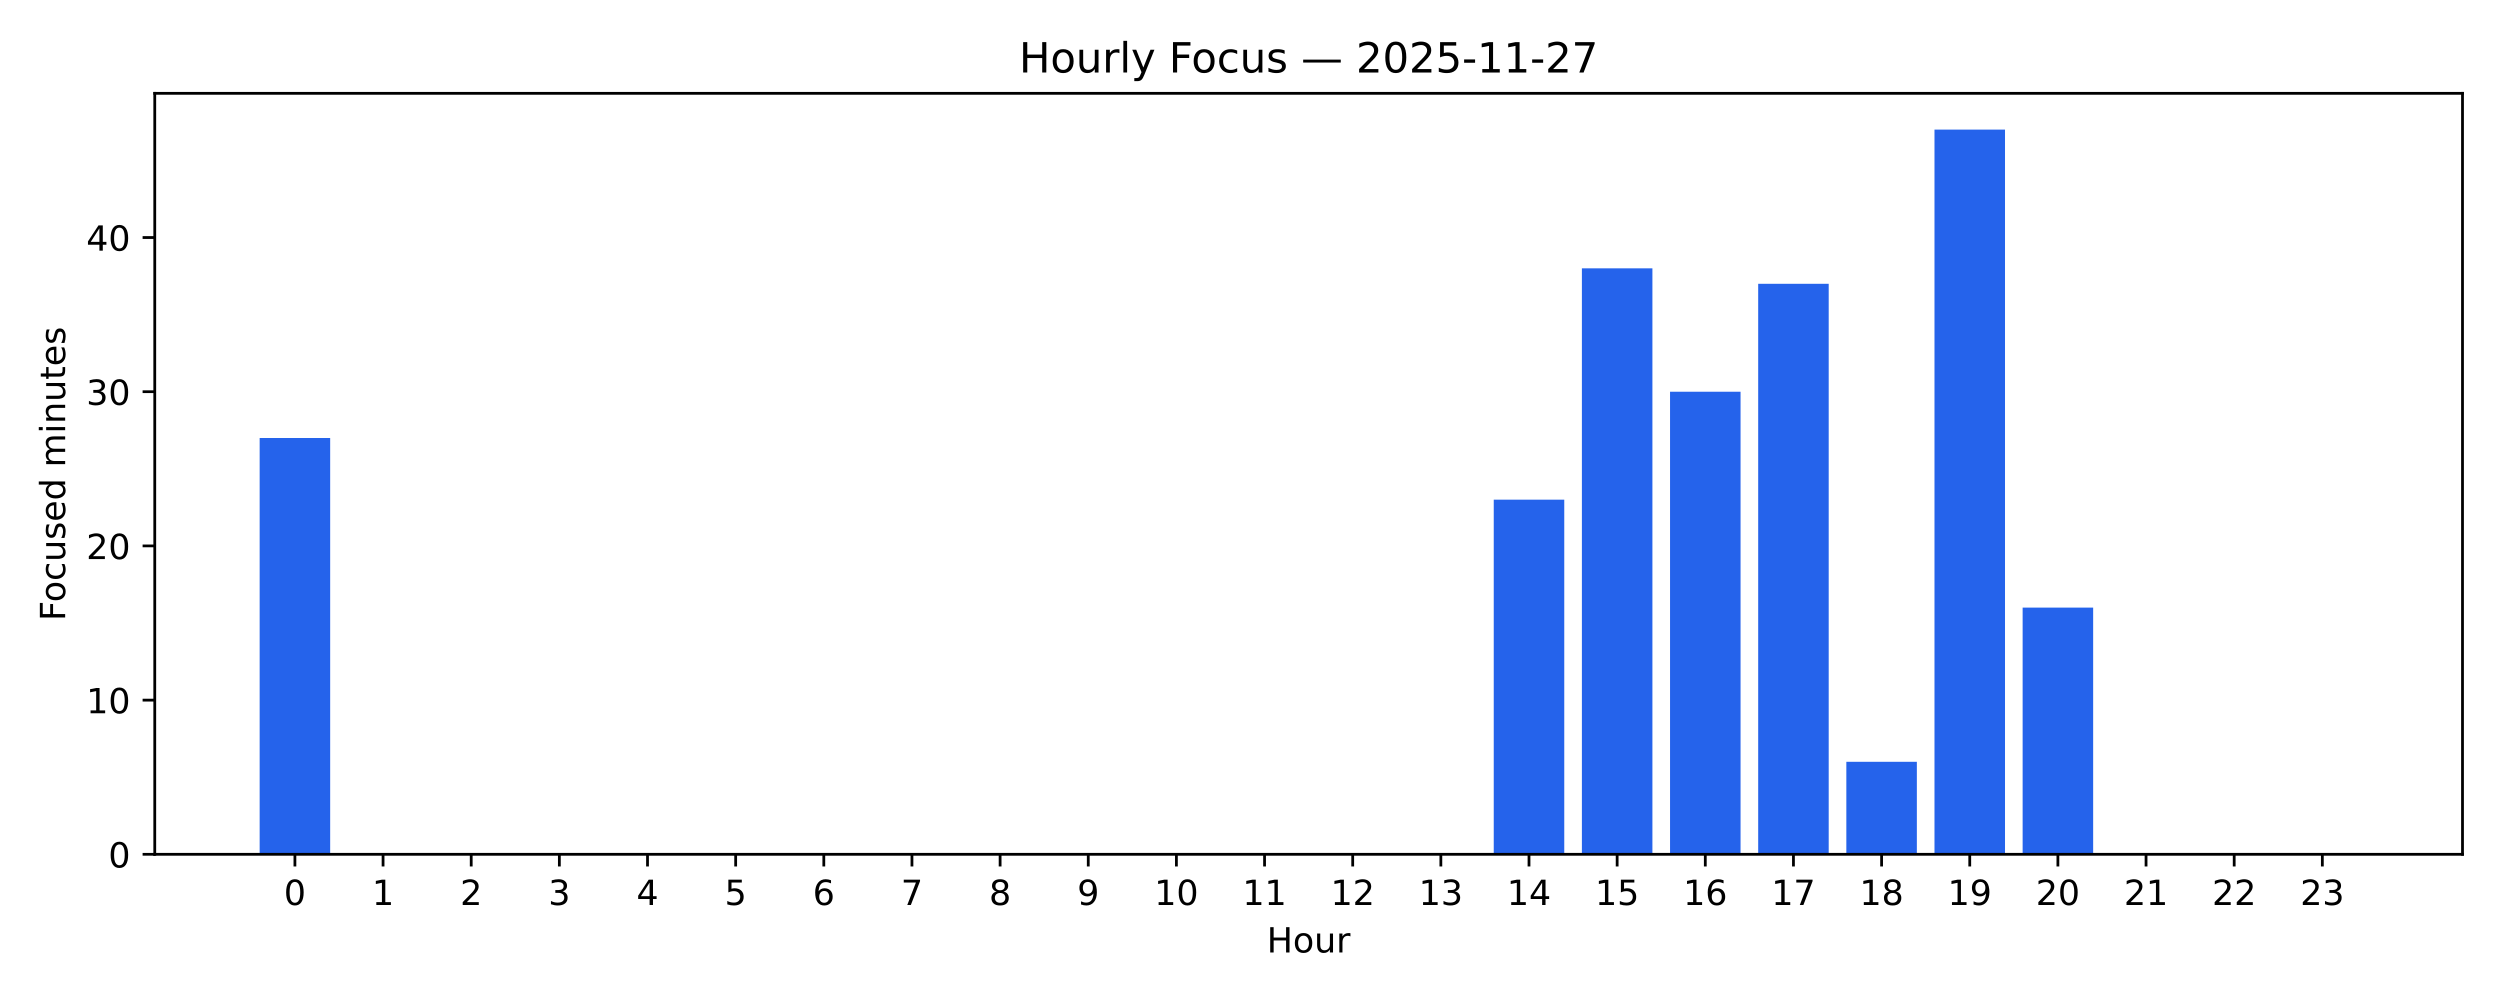
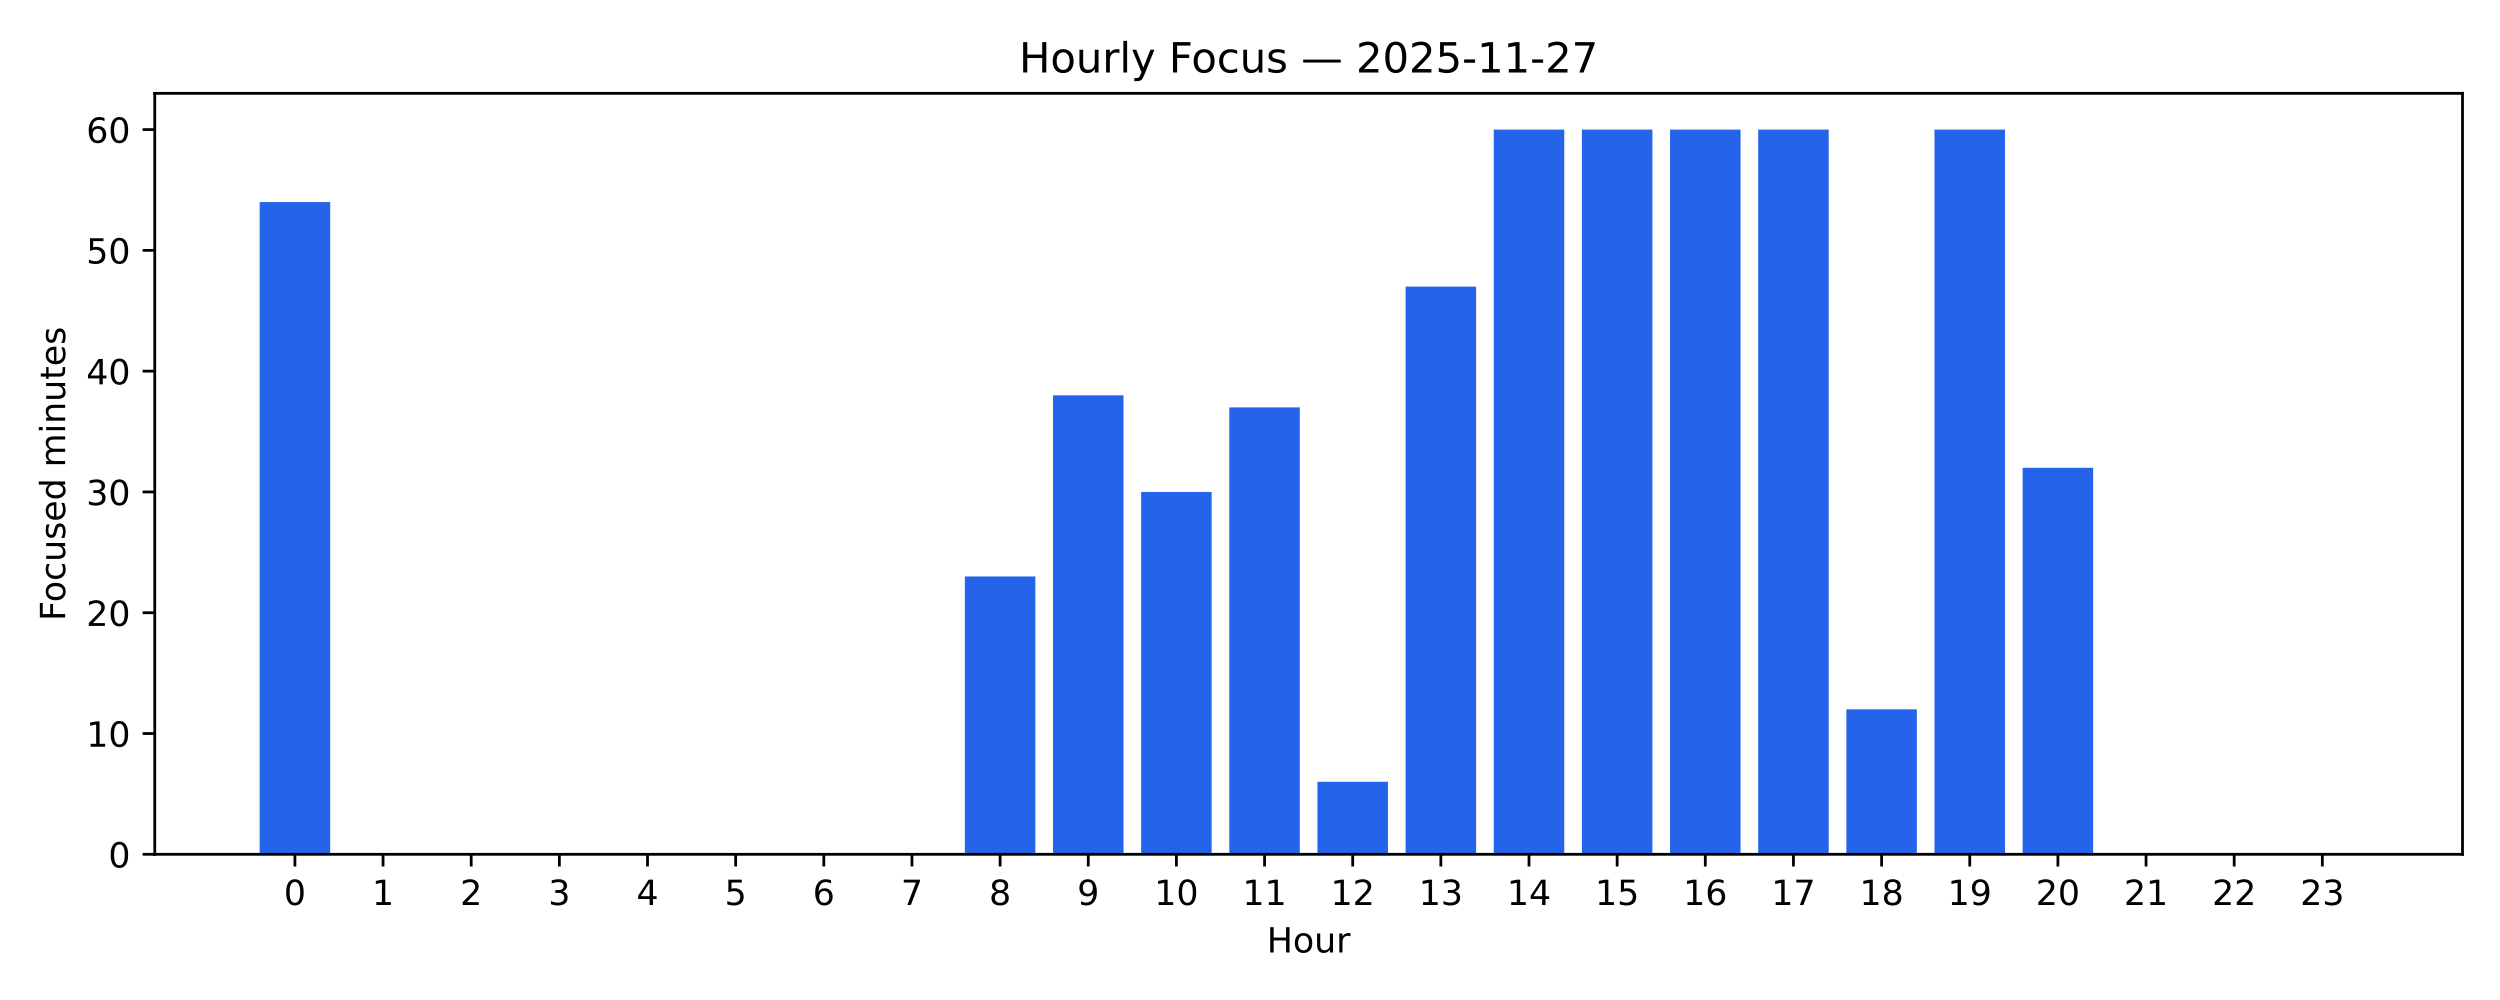
<svg xmlns="http://www.w3.org/2000/svg" xmlns:xlink="http://www.w3.org/1999/xlink" width="720pt" height="288pt" viewBox="0 0 720 288" version="1.1">
  <defs>
    <style type="text/css">*{stroke-linejoin: round; stroke-linecap: butt}</style>
  </defs>
  <g id="figure_1">
    <g id="patch_1">
      <path d="M 0 288  L 720 288  L 720 0  L 0 0  z " style="fill: #ffffff" />
    </g>
    <g id="axes_1">
      <g id="patch_2">
        <path d="M 44.57 246.04  L 709.2 246.04  L 709.2 26.88  L 44.57 26.88  z " style="fill: #ffffff" />
      </g>
      <g id="patch_3">
-         <path d="M 74.78 246.04  L 95.09 246.04  L 95.09 126.135  L 74.78 126.135  z " clip-path="url(#p8314f41f3f)" style="fill: #2563eb" />
+         <path d="M 74.78 246.04  L 95.09 246.04  L 95.09 58.189  L 74.78 58.189  z " clip-path="url(#pc681832f6f)" style="fill: #2563eb" />
      </g>
      <g id="patch_4">
-         <path d="M 100.167 246.04  L 120.477 246.04  L 120.477 246.04  L 100.167 246.04  z " clip-path="url(#p8314f41f3f)" style="fill: #2563eb" />
+         <path d="M 100.167 246.04  L 120.477 246.04  L 120.477 246.04  L 100.167 246.04  z " clip-path="url(#pc681832f6f)" style="fill: #2563eb" />
      </g>
      <g id="patch_5">
-         <path d="M 125.554 246.04  L 145.864 246.04  L 145.864 246.04  L 125.554 246.04  z " clip-path="url(#p8314f41f3f)" style="fill: #2563eb" />
+         <path d="M 125.554 246.04  L 145.864 246.04  L 145.864 246.04  L 125.554 246.04  z " clip-path="url(#pc681832f6f)" style="fill: #2563eb" />
      </g>
      <g id="patch_6">
-         <path d="M 150.941 246.04  L 171.251 246.04  L 171.251 246.04  L 150.941 246.04  z " clip-path="url(#p8314f41f3f)" style="fill: #2563eb" />
+         <path d="M 150.941 246.04  L 171.251 246.04  L 171.251 246.04  L 150.941 246.04  z " clip-path="url(#pc681832f6f)" style="fill: #2563eb" />
      </g>
      <g id="patch_7">
-         <path d="M 176.328 246.04  L 196.638 246.04  L 196.638 246.04  L 176.328 246.04  z " clip-path="url(#p8314f41f3f)" style="fill: #2563eb" />
+         <path d="M 176.328 246.04  L 196.638 246.04  L 196.638 246.04  L 176.328 246.04  z " clip-path="url(#pc681832f6f)" style="fill: #2563eb" />
      </g>
      <g id="patch_8">
-         <path d="M 201.715 246.04  L 222.025 246.04  L 222.025 246.04  L 201.715 246.04  z " clip-path="url(#p8314f41f3f)" style="fill: #2563eb" />
+         <path d="M 201.715 246.04  L 222.025 246.04  L 222.025 246.04  L 201.715 246.04  z " clip-path="url(#pc681832f6f)" style="fill: #2563eb" />
      </g>
      <g id="patch_9">
-         <path d="M 227.102 246.04  L 247.412 246.04  L 247.412 246.04  L 227.102 246.04  z " clip-path="url(#p8314f41f3f)" style="fill: #2563eb" />
+         <path d="M 227.102 246.04  L 247.412 246.04  L 247.412 246.04  L 227.102 246.04  z " clip-path="url(#pc681832f6f)" style="fill: #2563eb" />
      </g>
      <g id="patch_10">
-         <path d="M 252.489 246.04  L 272.799 246.04  L 272.799 246.04  L 252.489 246.04  z " clip-path="url(#p8314f41f3f)" style="fill: #2563eb" />
+         <path d="M 252.489 246.04  L 272.799 246.04  L 272.799 246.04  L 252.489 246.04  z " clip-path="url(#pc681832f6f)" style="fill: #2563eb" />
      </g>
      <g id="patch_11">
-         <path d="M 277.876 246.04  L 298.185 246.04  L 298.185 246.04  L 277.876 246.04  z " clip-path="url(#p8314f41f3f)" style="fill: #2563eb" />
+         <path d="M 277.876 246.04  L 298.185 246.04  L 298.185 166.029  L 277.876 166.029  z " clip-path="url(#pc681832f6f)" style="fill: #2563eb" />
      </g>
      <g id="patch_12">
-         <path d="M 303.263 246.04  L 323.572 246.04  L 323.572 246.04  L 303.263 246.04  z " clip-path="url(#p8314f41f3f)" style="fill: #2563eb" />
+         <path d="M 303.263 246.04  L 323.572 246.04  L 323.572 113.848  L 303.263 113.848  z " clip-path="url(#pc681832f6f)" style="fill: #2563eb" />
      </g>
      <g id="patch_13">
-         <path d="M 328.65 246.04  L 348.959 246.04  L 348.959 246.04  L 328.65 246.04  z " clip-path="url(#p8314f41f3f)" style="fill: #2563eb" />
+         <path d="M 328.65 246.04  L 348.959 246.04  L 348.959 141.678  L 328.65 141.678  z " clip-path="url(#pc681832f6f)" style="fill: #2563eb" />
      </g>
      <g id="patch_14">
-         <path d="M 354.037 246.04  L 374.346 246.04  L 374.346 246.04  L 354.037 246.04  z " clip-path="url(#p8314f41f3f)" style="fill: #2563eb" />
+         <path d="M 354.037 246.04  L 374.346 246.04  L 374.346 117.327  L 354.037 117.327  z " clip-path="url(#pc681832f6f)" style="fill: #2563eb" />
      </g>
      <g id="patch_15">
-         <path d="M 379.424 246.04  L 399.733 246.04  L 399.733 246.04  L 379.424 246.04  z " clip-path="url(#p8314f41f3f)" style="fill: #2563eb" />
+         <path d="M 379.424 246.04  L 399.733 246.04  L 399.733 225.168  L 379.424 225.168  z " clip-path="url(#pc681832f6f)" style="fill: #2563eb" />
      </g>
      <g id="patch_16">
-         <path d="M 404.811 246.04  L 425.12 246.04  L 425.12 246.04  L 404.811 246.04  z " clip-path="url(#p8314f41f3f)" style="fill: #2563eb" />
+         <path d="M 404.811 246.04  L 425.12 246.04  L 425.12 82.54  L 404.811 82.54  z " clip-path="url(#pc681832f6f)" style="fill: #2563eb" />
      </g>
      <g id="patch_17">
-         <path d="M 430.198 246.04  L 450.507 246.04  L 450.507 143.899  L 430.198 143.899  z " clip-path="url(#p8314f41f3f)" style="fill: #2563eb" />
+         <path d="M 430.198 246.04  L 450.507 246.04  L 450.507 37.316  L 430.198 37.316  z " clip-path="url(#pc681832f6f)" style="fill: #2563eb" />
      </g>
      <g id="patch_18">
-         <path d="M 455.585 246.04  L 475.894 246.04  L 475.894 77.285  L 455.585 77.285  z " clip-path="url(#p8314f41f3f)" style="fill: #2563eb" />
+         <path d="M 455.585 246.04  L 475.894 246.04  L 475.894 37.316  L 455.585 37.316  z " clip-path="url(#pc681832f6f)" style="fill: #2563eb" />
      </g>
      <g id="patch_19">
-         <path d="M 480.971 246.04  L 501.281 246.04  L 501.281 112.812  L 480.971 112.812  z " clip-path="url(#p8314f41f3f)" style="fill: #2563eb" />
+         <path d="M 480.971 246.04  L 501.281 246.04  L 501.281 37.316  L 480.971 37.316  z " clip-path="url(#pc681832f6f)" style="fill: #2563eb" />
      </g>
      <g id="patch_20">
-         <path d="M 506.358 246.04  L 526.668 246.04  L 526.668 81.726  L 506.358 81.726  z " clip-path="url(#p8314f41f3f)" style="fill: #2563eb" />
+         <path d="M 506.358 246.04  L 526.668 246.04  L 526.668 37.316  L 506.358 37.316  z " clip-path="url(#pc681832f6f)" style="fill: #2563eb" />
      </g>
      <g id="patch_21">
-         <path d="M 531.745 246.04  L 552.055 246.04  L 552.055 219.394  L 531.745 219.394  z " clip-path="url(#p8314f41f3f)" style="fill: #2563eb" />
+         <path d="M 531.745 246.04  L 552.055 246.04  L 552.055 204.295  L 531.745 204.295  z " clip-path="url(#pc681832f6f)" style="fill: #2563eb" />
      </g>
      <g id="patch_22">
-         <path d="M 557.132 246.04  L 577.442 246.04  L 577.442 37.316  L 557.132 37.316  z " clip-path="url(#p8314f41f3f)" style="fill: #2563eb" />
+         <path d="M 557.132 246.04  L 577.442 246.04  L 577.442 37.316  L 557.132 37.316  z " clip-path="url(#pc681832f6f)" style="fill: #2563eb" />
      </g>
      <g id="patch_23">
-         <path d="M 582.519 246.04  L 602.829 246.04  L 602.829 174.985  L 582.519 174.985  z " clip-path="url(#p8314f41f3f)" style="fill: #2563eb" />
+         <path d="M 582.519 246.04  L 602.829 246.04  L 602.829 134.721  L 582.519 134.721  z " clip-path="url(#pc681832f6f)" style="fill: #2563eb" />
      </g>
      <g id="patch_24">
-         <path d="M 607.906 246.04  L 628.216 246.04  L 628.216 246.04  L 607.906 246.04  z " clip-path="url(#p8314f41f3f)" style="fill: #2563eb" />
+         <path d="M 607.906 246.04  L 628.216 246.04  L 628.216 246.04  L 607.906 246.04  z " clip-path="url(#pc681832f6f)" style="fill: #2563eb" />
      </g>
      <g id="patch_25">
-         <path d="M 633.293 246.04  L 653.603 246.04  L 653.603 246.04  L 633.293 246.04  z " clip-path="url(#p8314f41f3f)" style="fill: #2563eb" />
+         <path d="M 633.293 246.04  L 653.603 246.04  L 653.603 246.04  L 633.293 246.04  z " clip-path="url(#pc681832f6f)" style="fill: #2563eb" />
      </g>
      <g id="patch_26">
-         <path d="M 658.68 246.04  L 678.99 246.04  L 678.99 246.04  L 658.68 246.04  z " clip-path="url(#p8314f41f3f)" style="fill: #2563eb" />
+         <path d="M 658.68 246.04  L 678.99 246.04  L 678.99 246.04  L 658.68 246.04  z " clip-path="url(#pc681832f6f)" style="fill: #2563eb" />
      </g>
      <g id="matplotlib.axis_1">
        <g id="xtick_1">
          <g id="line2d_1">
            <defs>
-               <path id="m85ffaba73b" d="M 0 0  L 0 3.5  " style="stroke: #000000; stroke-width: 0.8" />
+               <path id="me3ad5f3587" d="M 0 0  L 0 3.5  " style="stroke: #000000; stroke-width: 0.8" />
            </defs>
            <g>
-               <use xlink:href="#m85ffaba73b" x="84.935" y="246.04" style="stroke: #000000; stroke-width: 0.8" />
+               <use xlink:href="#me3ad5f3587" x="84.935" y="246.04" style="stroke: #000000; stroke-width: 0.8" />
            </g>
          </g>
          <g id="text_1">
            <g transform="translate(81.75398 260.6384) scale(0.1 -0.1)">
              <defs>
                <path id="DejaVuSans-30" d="M 2034 4250  Q 1547 4250 1301 3770  Q 1056 3291 1056 2328  Q 1056 1369 1301 889  Q 1547 409 2034 409  Q 2525 409 2770 889  Q 3016 1369 3016 2328  Q 3016 3291 2770 3770  Q 2525 4250 2034 4250  z M 2034 4750  Q 2819 4750 3233 4129  Q 3647 3509 3647 2328  Q 3647 1150 3233 529  Q 2819 -91 2034 -91  Q 1250 -91 836 529  Q 422 1150 422 2328  Q 422 3509 836 4129  Q 1250 4750 2034 4750  z " transform="scale(0.015625)" />
              </defs>
              <use xlink:href="#DejaVuSans-30" />
            </g>
          </g>
        </g>
        <g id="xtick_2">
          <g id="line2d_2">
            <g>
-               <use xlink:href="#m85ffaba73b" x="110.322" y="246.04" style="stroke: #000000; stroke-width: 0.8" />
+               <use xlink:href="#me3ad5f3587" x="110.322" y="246.04" style="stroke: #000000; stroke-width: 0.8" />
            </g>
          </g>
          <g id="text_2">
            <g transform="translate(107.1409 260.6384) scale(0.1 -0.1)">
              <defs>
                <path id="DejaVuSans-31" d="M 794 531  L 1825 531  L 1825 4091  L 703 3866  L 703 4441  L 1819 4666  L 2450 4666  L 2450 531  L 3481 531  L 3481 0  L 794 0  L 794 531  z " transform="scale(0.015625)" />
              </defs>
              <use xlink:href="#DejaVuSans-31" />
            </g>
          </g>
        </g>
        <g id="xtick_3">
          <g id="line2d_3">
            <g>
-               <use xlink:href="#m85ffaba73b" x="135.709" y="246.04" style="stroke: #000000; stroke-width: 0.8" />
+               <use xlink:href="#me3ad5f3587" x="135.709" y="246.04" style="stroke: #000000; stroke-width: 0.8" />
            </g>
          </g>
          <g id="text_3">
            <g transform="translate(132.5279 260.6384) scale(0.1 -0.1)">
              <defs>
                <path id="DejaVuSans-32" d="M 1228 531  L 3431 531  L 3431 0  L 469 0  L 469 531  Q 828 903 1448 1529  Q 2069 2156 2228 2338  Q 2531 2678 2651 2914  Q 2772 3150 2772 3378  Q 2772 3750 2511 3984  Q 2250 4219 1831 4219  Q 1534 4219 1204 4116  Q 875 4013 500 3803  L 500 4441  Q 881 4594 1212 4672  Q 1544 4750 1819 4750  Q 2544 4750 2975 4387  Q 3406 4025 3406 3419  Q 3406 3131 3298 2873  Q 3191 2616 2906 2266  Q 2828 2175 2409 1742  Q 1991 1309 1228 531  z " transform="scale(0.015625)" />
              </defs>
              <use xlink:href="#DejaVuSans-32" />
            </g>
          </g>
        </g>
        <g id="xtick_4">
          <g id="line2d_4">
            <g>
-               <use xlink:href="#m85ffaba73b" x="161.096" y="246.04" style="stroke: #000000; stroke-width: 0.8" />
+               <use xlink:href="#me3ad5f3587" x="161.096" y="246.04" style="stroke: #000000; stroke-width: 0.8" />
            </g>
          </g>
          <g id="text_4">
            <g transform="translate(157.9148 260.6384) scale(0.1 -0.1)">
              <defs>
                <path id="DejaVuSans-33" d="M 2597 2516  Q 3050 2419 3304 2112  Q 3559 1806 3559 1356  Q 3559 666 3084 287  Q 2609 -91 1734 -91  Q 1441 -91 1130 -33  Q 819 25 488 141  L 488 750  Q 750 597 1062 519  Q 1375 441 1716 441  Q 2309 441 2620 675  Q 2931 909 2931 1356  Q 2931 1769 2642 2001  Q 2353 2234 1838 2234  L 1294 2234  L 1294 2753  L 1863 2753  Q 2328 2753 2575 2939  Q 2822 3125 2822 3475  Q 2822 3834 2567 4026  Q 2313 4219 1838 4219  Q 1578 4219 1281 4162  Q 984 4106 628 3988  L 628 4550  Q 988 4650 1302 4700  Q 1616 4750 1894 4750  Q 2613 4750 3031 4423  Q 3450 4097 3450 3541  Q 3450 3153 3228 2886  Q 3006 2619 2597 2516  z " transform="scale(0.015625)" />
              </defs>
              <use xlink:href="#DejaVuSans-33" />
            </g>
          </g>
        </g>
        <g id="xtick_5">
          <g id="line2d_5">
            <g>
-               <use xlink:href="#m85ffaba73b" x="186.483" y="246.04" style="stroke: #000000; stroke-width: 0.8" />
+               <use xlink:href="#me3ad5f3587" x="186.483" y="246.04" style="stroke: #000000; stroke-width: 0.8" />
            </g>
          </g>
          <g id="text_5">
            <g transform="translate(183.3017 260.6384) scale(0.1 -0.1)">
              <defs>
                <path id="DejaVuSans-34" d="M 2419 4116  L 825 1625  L 2419 1625  L 2419 4116  z M 2253 4666  L 3047 4666  L 3047 1625  L 3713 1625  L 3713 1100  L 3047 1100  L 3047 0  L 2419 0  L 2419 1100  L 313 1100  L 313 1709  L 2253 4666  z " transform="scale(0.015625)" />
              </defs>
              <use xlink:href="#DejaVuSans-34" />
            </g>
          </g>
        </g>
        <g id="xtick_6">
          <g id="line2d_6">
            <g>
-               <use xlink:href="#m85ffaba73b" x="211.87" y="246.04" style="stroke: #000000; stroke-width: 0.8" />
+               <use xlink:href="#me3ad5f3587" x="211.87" y="246.04" style="stroke: #000000; stroke-width: 0.8" />
            </g>
          </g>
          <g id="text_6">
            <g transform="translate(208.6887 260.6384) scale(0.1 -0.1)">
              <defs>
                <path id="DejaVuSans-35" d="M 691 4666  L 3169 4666  L 3169 4134  L 1269 4134  L 1269 2991  Q 1406 3038 1543 3061  Q 1681 3084 1819 3084  Q 2600 3084 3056 2656  Q 3513 2228 3513 1497  Q 3513 744 3044 326  Q 2575 -91 1722 -91  Q 1428 -91 1123 -41  Q 819 9 494 109  L 494 744  Q 775 591 1075 516  Q 1375 441 1709 441  Q 2250 441 2565 725  Q 2881 1009 2881 1497  Q 2881 1984 2565 2268  Q 2250 2553 1709 2553  Q 1456 2553 1204 2497  Q 953 2441 691 2322  L 691 4666  z " transform="scale(0.015625)" />
              </defs>
              <use xlink:href="#DejaVuSans-35" />
            </g>
          </g>
        </g>
        <g id="xtick_7">
          <g id="line2d_7">
            <g>
-               <use xlink:href="#m85ffaba73b" x="237.257" y="246.04" style="stroke: #000000; stroke-width: 0.8" />
+               <use xlink:href="#me3ad5f3587" x="237.257" y="246.04" style="stroke: #000000; stroke-width: 0.8" />
            </g>
          </g>
          <g id="text_7">
            <g transform="translate(234.0756 260.6384) scale(0.1 -0.1)">
              <defs>
                <path id="DejaVuSans-36" d="M 2113 2584  Q 1688 2584 1439 2293  Q 1191 2003 1191 1497  Q 1191 994 1439 701  Q 1688 409 2113 409  Q 2538 409 2786 701  Q 3034 994 3034 1497  Q 3034 2003 2786 2293  Q 2538 2584 2113 2584  z M 3366 4563  L 3366 3988  Q 3128 4100 2886 4159  Q 2644 4219 2406 4219  Q 1781 4219 1451 3797  Q 1122 3375 1075 2522  Q 1259 2794 1537 2939  Q 1816 3084 2150 3084  Q 2853 3084 3261 2657  Q 3669 2231 3669 1497  Q 3669 778 3244 343  Q 2819 -91 2113 -91  Q 1303 -91 875 529  Q 447 1150 447 2328  Q 447 3434 972 4092  Q 1497 4750 2381 4750  Q 2619 4750 2861 4703  Q 3103 4656 3366 4563  z " transform="scale(0.015625)" />
              </defs>
              <use xlink:href="#DejaVuSans-36" />
            </g>
          </g>
        </g>
        <g id="xtick_8">
          <g id="line2d_8">
            <g>
-               <use xlink:href="#m85ffaba73b" x="262.644" y="246.04" style="stroke: #000000; stroke-width: 0.8" />
+               <use xlink:href="#me3ad5f3587" x="262.644" y="246.04" style="stroke: #000000; stroke-width: 0.8" />
            </g>
          </g>
          <g id="text_8">
            <g transform="translate(259.4625 260.6384) scale(0.1 -0.1)">
              <defs>
                <path id="DejaVuSans-37" d="M 525 4666  L 3525 4666  L 3525 4397  L 1831 0  L 1172 0  L 2766 4134  L 525 4134  L 525 4666  z " transform="scale(0.015625)" />
              </defs>
              <use xlink:href="#DejaVuSans-37" />
            </g>
          </g>
        </g>
        <g id="xtick_9">
          <g id="line2d_9">
            <g>
-               <use xlink:href="#m85ffaba73b" x="288.031" y="246.04" style="stroke: #000000; stroke-width: 0.8" />
+               <use xlink:href="#me3ad5f3587" x="288.031" y="246.04" style="stroke: #000000; stroke-width: 0.8" />
            </g>
          </g>
          <g id="text_9">
            <g transform="translate(284.8495 260.6384) scale(0.1 -0.1)">
              <defs>
                <path id="DejaVuSans-38" d="M 2034 2216  Q 1584 2216 1326 1975  Q 1069 1734 1069 1313  Q 1069 891 1326 650  Q 1584 409 2034 409  Q 2484 409 2743 651  Q 3003 894 3003 1313  Q 3003 1734 2745 1975  Q 2488 2216 2034 2216  z M 1403 2484  Q 997 2584 770 2862  Q 544 3141 544 3541  Q 544 4100 942 4425  Q 1341 4750 2034 4750  Q 2731 4750 3128 4425  Q 3525 4100 3525 3541  Q 3525 3141 3298 2862  Q 3072 2584 2669 2484  Q 3125 2378 3379 2068  Q 3634 1759 3634 1313  Q 3634 634 3220 271  Q 2806 -91 2034 -91  Q 1263 -91 848 271  Q 434 634 434 1313  Q 434 1759 690 2068  Q 947 2378 1403 2484  z M 1172 3481  Q 1172 3119 1398 2916  Q 1625 2713 2034 2713  Q 2441 2713 2670 2916  Q 2900 3119 2900 3481  Q 2900 3844 2670 4047  Q 2441 4250 2034 4250  Q 1625 4250 1398 4047  Q 1172 3844 1172 3481  z " transform="scale(0.015625)" />
              </defs>
              <use xlink:href="#DejaVuSans-38" />
            </g>
          </g>
        </g>
        <g id="xtick_10">
          <g id="line2d_10">
            <g>
-               <use xlink:href="#m85ffaba73b" x="313.418" y="246.04" style="stroke: #000000; stroke-width: 0.8" />
+               <use xlink:href="#me3ad5f3587" x="313.418" y="246.04" style="stroke: #000000; stroke-width: 0.8" />
            </g>
          </g>
          <g id="text_10">
            <g transform="translate(310.2364 260.6384) scale(0.1 -0.1)">
              <defs>
                <path id="DejaVuSans-39" d="M 703 97  L 703 672  Q 941 559 1184 500  Q 1428 441 1663 441  Q 2288 441 2617 861  Q 2947 1281 2994 2138  Q 2813 1869 2534 1725  Q 2256 1581 1919 1581  Q 1219 1581 811 2004  Q 403 2428 403 3163  Q 403 3881 828 4315  Q 1253 4750 1959 4750  Q 2769 4750 3195 4129  Q 3622 3509 3622 2328  Q 3622 1225 3098 567  Q 2575 -91 1691 -91  Q 1453 -91 1209 -44  Q 966 3 703 97  z M 1959 2075  Q 2384 2075 2632 2365  Q 2881 2656 2881 3163  Q 2881 3666 2632 3958  Q 2384 4250 1959 4250  Q 1534 4250 1286 3958  Q 1038 3666 1038 3163  Q 1038 2656 1286 2365  Q 1534 2075 1959 2075  z " transform="scale(0.015625)" />
              </defs>
              <use xlink:href="#DejaVuSans-39" />
            </g>
          </g>
        </g>
        <g id="xtick_11">
          <g id="line2d_11">
            <g>
-               <use xlink:href="#m85ffaba73b" x="338.805" y="246.04" style="stroke: #000000; stroke-width: 0.8" />
+               <use xlink:href="#me3ad5f3587" x="338.805" y="246.04" style="stroke: #000000; stroke-width: 0.8" />
            </g>
          </g>
          <g id="text_11">
            <g transform="translate(332.4421 260.6384) scale(0.1 -0.1)">
              <use xlink:href="#DejaVuSans-31" />
              <use xlink:href="#DejaVuSans-30" transform="translate(63.62305 0)" />
            </g>
          </g>
        </g>
        <g id="xtick_12">
          <g id="line2d_12">
            <g>
-               <use xlink:href="#m85ffaba73b" x="364.192" y="246.04" style="stroke: #000000; stroke-width: 0.8" />
+               <use xlink:href="#me3ad5f3587" x="364.192" y="246.04" style="stroke: #000000; stroke-width: 0.8" />
            </g>
          </g>
          <g id="text_12">
            <g transform="translate(357.829 260.6384) scale(0.1 -0.1)">
              <use xlink:href="#DejaVuSans-31" />
              <use xlink:href="#DejaVuSans-31" transform="translate(63.62305 0)" />
            </g>
          </g>
        </g>
        <g id="xtick_13">
          <g id="line2d_13">
            <g>
-               <use xlink:href="#m85ffaba73b" x="389.578" y="246.04" style="stroke: #000000; stroke-width: 0.8" />
+               <use xlink:href="#me3ad5f3587" x="389.578" y="246.04" style="stroke: #000000; stroke-width: 0.8" />
            </g>
          </g>
          <g id="text_13">
            <g transform="translate(383.216 260.6384) scale(0.1 -0.1)">
              <use xlink:href="#DejaVuSans-31" />
              <use xlink:href="#DejaVuSans-32" transform="translate(63.62305 0)" />
            </g>
          </g>
        </g>
        <g id="xtick_14">
          <g id="line2d_14">
            <g>
-               <use xlink:href="#m85ffaba73b" x="414.965" y="246.04" style="stroke: #000000; stroke-width: 0.8" />
+               <use xlink:href="#me3ad5f3587" x="414.965" y="246.04" style="stroke: #000000; stroke-width: 0.8" />
            </g>
          </g>
          <g id="text_14">
            <g transform="translate(408.6029 260.6384) scale(0.1 -0.1)">
              <use xlink:href="#DejaVuSans-31" />
              <use xlink:href="#DejaVuSans-33" transform="translate(63.62305 0)" />
            </g>
          </g>
        </g>
        <g id="xtick_15">
          <g id="line2d_15">
            <g>
-               <use xlink:href="#m85ffaba73b" x="440.352" y="246.04" style="stroke: #000000; stroke-width: 0.8" />
+               <use xlink:href="#me3ad5f3587" x="440.352" y="246.04" style="stroke: #000000; stroke-width: 0.8" />
            </g>
          </g>
          <g id="text_15">
            <g transform="translate(433.9898 260.6384) scale(0.1 -0.1)">
              <use xlink:href="#DejaVuSans-31" />
              <use xlink:href="#DejaVuSans-34" transform="translate(63.62305 0)" />
            </g>
          </g>
        </g>
        <g id="xtick_16">
          <g id="line2d_16">
            <g>
-               <use xlink:href="#m85ffaba73b" x="465.739" y="246.04" style="stroke: #000000; stroke-width: 0.8" />
+               <use xlink:href="#me3ad5f3587" x="465.739" y="246.04" style="stroke: #000000; stroke-width: 0.8" />
            </g>
          </g>
          <g id="text_16">
            <g transform="translate(459.3768 260.6384) scale(0.1 -0.1)">
              <use xlink:href="#DejaVuSans-31" />
              <use xlink:href="#DejaVuSans-35" transform="translate(63.62305 0)" />
            </g>
          </g>
        </g>
        <g id="xtick_17">
          <g id="line2d_17">
            <g>
-               <use xlink:href="#m85ffaba73b" x="491.126" y="246.04" style="stroke: #000000; stroke-width: 0.8" />
+               <use xlink:href="#me3ad5f3587" x="491.126" y="246.04" style="stroke: #000000; stroke-width: 0.8" />
            </g>
          </g>
          <g id="text_17">
            <g transform="translate(484.7637 260.6384) scale(0.1 -0.1)">
              <use xlink:href="#DejaVuSans-31" />
              <use xlink:href="#DejaVuSans-36" transform="translate(63.62305 0)" />
            </g>
          </g>
        </g>
        <g id="xtick_18">
          <g id="line2d_18">
            <g>
-               <use xlink:href="#m85ffaba73b" x="516.513" y="246.04" style="stroke: #000000; stroke-width: 0.8" />
+               <use xlink:href="#me3ad5f3587" x="516.513" y="246.04" style="stroke: #000000; stroke-width: 0.8" />
            </g>
          </g>
          <g id="text_18">
            <g transform="translate(510.1507 260.6384) scale(0.1 -0.1)">
              <use xlink:href="#DejaVuSans-31" />
              <use xlink:href="#DejaVuSans-37" transform="translate(63.62305 0)" />
            </g>
          </g>
        </g>
        <g id="xtick_19">
          <g id="line2d_19">
            <g>
-               <use xlink:href="#m85ffaba73b" x="541.9" y="246.04" style="stroke: #000000; stroke-width: 0.8" />
+               <use xlink:href="#me3ad5f3587" x="541.9" y="246.04" style="stroke: #000000; stroke-width: 0.8" />
            </g>
          </g>
          <g id="text_19">
            <g transform="translate(535.5376 260.6384) scale(0.1 -0.1)">
              <use xlink:href="#DejaVuSans-31" />
              <use xlink:href="#DejaVuSans-38" transform="translate(63.62305 0)" />
            </g>
          </g>
        </g>
        <g id="xtick_20">
          <g id="line2d_20">
            <g>
-               <use xlink:href="#m85ffaba73b" x="567.287" y="246.04" style="stroke: #000000; stroke-width: 0.8" />
+               <use xlink:href="#me3ad5f3587" x="567.287" y="246.04" style="stroke: #000000; stroke-width: 0.8" />
            </g>
          </g>
          <g id="text_20">
            <g transform="translate(560.9245 260.6384) scale(0.1 -0.1)">
              <use xlink:href="#DejaVuSans-31" />
              <use xlink:href="#DejaVuSans-39" transform="translate(63.62305 0)" />
            </g>
          </g>
        </g>
        <g id="xtick_21">
          <g id="line2d_21">
            <g>
-               <use xlink:href="#m85ffaba73b" x="592.674" y="246.04" style="stroke: #000000; stroke-width: 0.8" />
+               <use xlink:href="#me3ad5f3587" x="592.674" y="246.04" style="stroke: #000000; stroke-width: 0.8" />
            </g>
          </g>
          <g id="text_21">
            <g transform="translate(586.3115 260.6384) scale(0.1 -0.1)">
              <use xlink:href="#DejaVuSans-32" />
              <use xlink:href="#DejaVuSans-30" transform="translate(63.62305 0)" />
            </g>
          </g>
        </g>
        <g id="xtick_22">
          <g id="line2d_22">
            <g>
-               <use xlink:href="#m85ffaba73b" x="618.061" y="246.04" style="stroke: #000000; stroke-width: 0.8" />
+               <use xlink:href="#me3ad5f3587" x="618.061" y="246.04" style="stroke: #000000; stroke-width: 0.8" />
            </g>
          </g>
          <g id="text_22">
            <g transform="translate(611.6984 260.6384) scale(0.1 -0.1)">
              <use xlink:href="#DejaVuSans-32" />
              <use xlink:href="#DejaVuSans-31" transform="translate(63.62305 0)" />
            </g>
          </g>
        </g>
        <g id="xtick_23">
          <g id="line2d_23">
            <g>
-               <use xlink:href="#m85ffaba73b" x="643.448" y="246.04" style="stroke: #000000; stroke-width: 0.8" />
+               <use xlink:href="#me3ad5f3587" x="643.448" y="246.04" style="stroke: #000000; stroke-width: 0.8" />
            </g>
          </g>
          <g id="text_23">
            <g transform="translate(637.0853 260.6384) scale(0.1 -0.1)">
              <use xlink:href="#DejaVuSans-32" />
              <use xlink:href="#DejaVuSans-32" transform="translate(63.62305 0)" />
            </g>
          </g>
        </g>
        <g id="xtick_24">
          <g id="line2d_24">
            <g>
-               <use xlink:href="#m85ffaba73b" x="668.835" y="246.04" style="stroke: #000000; stroke-width: 0.8" />
+               <use xlink:href="#me3ad5f3587" x="668.835" y="246.04" style="stroke: #000000; stroke-width: 0.8" />
            </g>
          </g>
          <g id="text_24">
            <g transform="translate(662.4723 260.6384) scale(0.1 -0.1)">
              <use xlink:href="#DejaVuSans-32" />
              <use xlink:href="#DejaVuSans-33" transform="translate(63.62305 0)" />
            </g>
          </g>
        </g>
        <g id="text_25">
          <g transform="translate(364.8413 274.3166) scale(0.1 -0.1)">
            <defs>
              <path id="DejaVuSans-48" d="M 628 4666  L 1259 4666  L 1259 2753  L 3553 2753  L 3553 4666  L 4184 4666  L 4184 0  L 3553 0  L 3553 2222  L 1259 2222  L 1259 0  L 628 0  L 628 4666  z " transform="scale(0.015625)" />
              <path id="DejaVuSans-6f" d="M 1959 3097  Q 1497 3097 1228 2736  Q 959 2375 959 1747  Q 959 1119 1226 758  Q 1494 397 1959 397  Q 2419 397 2687 759  Q 2956 1122 2956 1747  Q 2956 2369 2687 2733  Q 2419 3097 1959 3097  z M 1959 3584  Q 2709 3584 3137 3096  Q 3566 2609 3566 1747  Q 3566 888 3137 398  Q 2709 -91 1959 -91  Q 1206 -91 779 398  Q 353 888 353 1747  Q 353 2609 779 3096  Q 1206 3584 1959 3584  z " transform="scale(0.015625)" />
              <path id="DejaVuSans-75" d="M 544 1381  L 544 3500  L 1119 3500  L 1119 1403  Q 1119 906 1312 657  Q 1506 409 1894 409  Q 2359 409 2629 706  Q 2900 1003 2900 1516  L 2900 3500  L 3475 3500  L 3475 0  L 2900 0  L 2900 538  Q 2691 219 2414 64  Q 2138 -91 1772 -91  Q 1169 -91 856 284  Q 544 659 544 1381  z M 1991 3584  L 1991 3584  z " transform="scale(0.015625)" />
              <path id="DejaVuSans-72" d="M 2631 2963  Q 2534 3019 2420 3045  Q 2306 3072 2169 3072  Q 1681 3072 1420 2755  Q 1159 2438 1159 1844  L 1159 0  L 581 0  L 581 3500  L 1159 3500  L 1159 2956  Q 1341 3275 1631 3429  Q 1922 3584 2338 3584  Q 2397 3584 2469 3576  Q 2541 3569 2628 3553  L 2631 2963  z " transform="scale(0.015625)" />
            </defs>
            <use xlink:href="#DejaVuSans-48" />
            <use xlink:href="#DejaVuSans-6f" transform="translate(75.19531 0)" />
            <use xlink:href="#DejaVuSans-75" transform="translate(136.377 0)" />
            <use xlink:href="#DejaVuSans-72" transform="translate(199.7559 0)" />
          </g>
        </g>
      </g>
      <g id="matplotlib.axis_2">
        <g id="ytick_1">
          <g id="line2d_25">
            <defs>
-               <path id="m8cbfd65919" d="M 0 0  L -3.5 0  " style="stroke: #000000; stroke-width: 0.8" />
+               <path id="m58200510e1" d="M 0 0  L -3.5 0  " style="stroke: #000000; stroke-width: 0.8" />
            </defs>
            <g>
-               <use xlink:href="#m8cbfd65919" x="44.57" y="246.04" style="stroke: #000000; stroke-width: 0.8" />
+               <use xlink:href="#m58200510e1" x="44.57" y="246.04" style="stroke: #000000; stroke-width: 0.8" />
            </g>
          </g>
          <g id="text_26">
            <g transform="translate(31.2075 249.8392) scale(0.1 -0.1)">
              <use xlink:href="#DejaVuSans-30" />
            </g>
          </g>
        </g>
        <g id="ytick_2">
          <g id="line2d_26">
            <g>
-               <use xlink:href="#m8cbfd65919" x="44.57" y="201.631" style="stroke: #000000; stroke-width: 0.8" />
+               <use xlink:href="#m58200510e1" x="44.57" y="211.253" style="stroke: #000000; stroke-width: 0.8" />
            </g>
          </g>
          <g id="text_27">
-             <g transform="translate(24.845 205.4299) scale(0.1 -0.1)">
+             <g transform="translate(24.845 215.0519) scale(0.1 -0.1)">
              <use xlink:href="#DejaVuSans-31" />
              <use xlink:href="#DejaVuSans-30" transform="translate(63.62305 0)" />
            </g>
          </g>
        </g>
        <g id="ytick_3">
          <g id="line2d_27">
            <g>
-               <use xlink:href="#m8cbfd65919" x="44.57" y="157.221" style="stroke: #000000; stroke-width: 0.8" />
+               <use xlink:href="#m58200510e1" x="44.57" y="176.465" style="stroke: #000000; stroke-width: 0.8" />
            </g>
          </g>
          <g id="text_28">
-             <g transform="translate(24.845 161.0206) scale(0.1 -0.1)">
+             <g transform="translate(24.845 180.2646) scale(0.1 -0.1)">
              <use xlink:href="#DejaVuSans-32" />
              <use xlink:href="#DejaVuSans-30" transform="translate(63.62305 0)" />
            </g>
          </g>
        </g>
        <g id="ytick_4">
          <g id="line2d_28">
            <g>
-               <use xlink:href="#m8cbfd65919" x="44.57" y="112.812" style="stroke: #000000; stroke-width: 0.8" />
+               <use xlink:href="#m58200510e1" x="44.57" y="141.678" style="stroke: #000000; stroke-width: 0.8" />
            </g>
          </g>
          <g id="text_29">
-             <g transform="translate(24.845 116.6113) scale(0.1 -0.1)">
+             <g transform="translate(24.845 145.4773) scale(0.1 -0.1)">
              <use xlink:href="#DejaVuSans-33" />
              <use xlink:href="#DejaVuSans-30" transform="translate(63.62305 0)" />
            </g>
          </g>
        </g>
        <g id="ytick_5">
          <g id="line2d_29">
            <g>
-               <use xlink:href="#m8cbfd65919" x="44.57" y="68.403" style="stroke: #000000; stroke-width: 0.8" />
+               <use xlink:href="#m58200510e1" x="44.57" y="106.891" style="stroke: #000000; stroke-width: 0.8" />
            </g>
          </g>
          <g id="text_30">
-             <g transform="translate(24.845 72.20193) scale(0.1 -0.1)">
+             <g transform="translate(24.845 110.69) scale(0.1 -0.1)">
              <use xlink:href="#DejaVuSans-34" />
              <use xlink:href="#DejaVuSans-30" transform="translate(63.62305 0)" />
            </g>
          </g>
        </g>
-         <g id="text_31">
+         <g id="ytick_6">
+           <g id="line2d_30">
+             <g>
+               <use xlink:href="#m58200510e1" x="44.57" y="72.103" style="stroke: #000000; stroke-width: 0.8" />
+             </g>
+           </g>
+           <g id="text_31">
+             <g transform="translate(24.845 75.90271) scale(0.1 -0.1)">
+               <use xlink:href="#DejaVuSans-35" />
+               <use xlink:href="#DejaVuSans-30" transform="translate(63.62305 0)" />
+             </g>
+           </g>
+         </g>
+         <g id="ytick_7">
+           <g id="line2d_31">
+             <g>
+               <use xlink:href="#m58200510e1" x="44.57" y="37.316" style="stroke: #000000; stroke-width: 0.8" />
+             </g>
+           </g>
+           <g id="text_32">
+             <g transform="translate(24.845 41.11541) scale(0.1 -0.1)">
+               <use xlink:href="#DejaVuSans-36" />
+               <use xlink:href="#DejaVuSans-30" transform="translate(63.62305 0)" />
+             </g>
+           </g>
+         </g>
+         <g id="text_33">
          <g transform="translate(18.76531 178.8147) rotate(-90) scale(0.1 -0.1)">
            <defs>
              <path id="DejaVuSans-46" d="M 628 4666  L 3309 4666  L 3309 4134  L 1259 4134  L 1259 2759  L 3109 2759  L 3109 2228  L 1259 2228  L 1259 0  L 628 0  L 628 4666  z " transform="scale(0.015625)" />
              <path id="DejaVuSans-63" d="M 3122 3366  L 3122 2828  Q 2878 2963 2633 3030  Q 2388 3097 2138 3097  Q 1578 3097 1268 2742  Q 959 2388 959 1747  Q 959 1106 1268 751  Q 1578 397 2138 397  Q 2388 397 2633 464  Q 2878 531 3122 666  L 3122 134  Q 2881 22 2623 -34  Q 2366 -91 2075 -91  Q 1284 -91 818 406  Q 353 903 353 1747  Q 353 2603 823 3093  Q 1294 3584 2113 3584  Q 2378 3584 2631 3529  Q 2884 3475 3122 3366  z " transform="scale(0.015625)" />
              <path id="DejaVuSans-73" d="M 2834 3397  L 2834 2853  Q 2591 2978 2328 3040  Q 2066 3103 1784 3103  Q 1356 3103 1142 2972  Q 928 2841 928 2578  Q 928 2378 1081 2264  Q 1234 2150 1697 2047  L 1894 2003  Q 2506 1872 2764 1633  Q 3022 1394 3022 966  Q 3022 478 2636 193  Q 2250 -91 1575 -91  Q 1294 -91 989 -36  Q 684 19 347 128  L 347 722  Q 666 556 975 473  Q 1284 391 1588 391  Q 1994 391 2212 530  Q 2431 669 2431 922  Q 2431 1156 2273 1281  Q 2116 1406 1581 1522  L 1381 1569  Q 847 1681 609 1914  Q 372 2147 372 2553  Q 372 3047 722 3315  Q 1072 3584 1716 3584  Q 2034 3584 2315 3537  Q 2597 3491 2834 3397  z " transform="scale(0.015625)" />
              <path id="DejaVuSans-65" d="M 3597 1894  L 3597 1613  L 953 1613  Q 991 1019 1311 708  Q 1631 397 2203 397  Q 2534 397 2845 478  Q 3156 559 3463 722  L 3463 178  Q 3153 47 2828 -22  Q 2503 -91 2169 -91  Q 1331 -91 842 396  Q 353 884 353 1716  Q 353 2575 817 3079  Q 1281 3584 2069 3584  Q 2775 3584 3186 3129  Q 3597 2675 3597 1894  z M 3022 2063  Q 3016 2534 2758 2815  Q 2500 3097 2075 3097  Q 1594 3097 1305 2825  Q 1016 2553 972 2059  L 3022 2063  z " transform="scale(0.015625)" />
              <path id="DejaVuSans-64" d="M 2906 2969  L 2906 4863  L 3481 4863  L 3481 0  L 2906 0  L 2906 525  Q 2725 213 2448 61  Q 2172 -91 1784 -91  Q 1150 -91 751 415  Q 353 922 353 1747  Q 353 2572 751 3078  Q 1150 3584 1784 3584  Q 2172 3584 2448 3432  Q 2725 3281 2906 2969  z M 947 1747  Q 947 1113 1208 752  Q 1469 391 1925 391  Q 2381 391 2643 752  Q 2906 1113 2906 1747  Q 2906 2381 2643 2742  Q 2381 3103 1925 3103  Q 1469 3103 1208 2742  Q 947 2381 947 1747  z " transform="scale(0.015625)" />
              <path id="DejaVuSans-20" transform="scale(0.015625)" />
              <path id="DejaVuSans-6d" d="M 3328 2828  Q 3544 3216 3844 3400  Q 4144 3584 4550 3584  Q 5097 3584 5394 3201  Q 5691 2819 5691 2113  L 5691 0  L 5113 0  L 5113 2094  Q 5113 2597 4934 2840  Q 4756 3084 4391 3084  Q 3944 3084 3684 2787  Q 3425 2491 3425 1978  L 3425 0  L 2847 0  L 2847 2094  Q 2847 2600 2669 2842  Q 2491 3084 2119 3084  Q 1678 3084 1418 2786  Q 1159 2488 1159 1978  L 1159 0  L 581 0  L 581 3500  L 1159 3500  L 1159 2956  Q 1356 3278 1631 3431  Q 1906 3584 2284 3584  Q 2666 3584 2933 3390  Q 3200 3197 3328 2828  z " transform="scale(0.015625)" />
              <path id="DejaVuSans-69" d="M 603 3500  L 1178 3500  L 1178 0  L 603 0  L 603 3500  z M 603 4863  L 1178 4863  L 1178 4134  L 603 4134  L 603 4863  z " transform="scale(0.015625)" />
              <path id="DejaVuSans-6e" d="M 3513 2113  L 3513 0  L 2938 0  L 2938 2094  Q 2938 2591 2744 2837  Q 2550 3084 2163 3084  Q 1697 3084 1428 2787  Q 1159 2491 1159 1978  L 1159 0  L 581 0  L 581 3500  L 1159 3500  L 1159 2956  Q 1366 3272 1645 3428  Q 1925 3584 2291 3584  Q 2894 3584 3203 3211  Q 3513 2838 3513 2113  z " transform="scale(0.015625)" />
              <path id="DejaVuSans-74" d="M 1172 4494  L 1172 3500  L 2356 3500  L 2356 3053  L 1172 3053  L 1172 1153  Q 1172 725 1289 603  Q 1406 481 1766 481  L 2356 481  L 2356 0  L 1766 0  Q 1100 0 847 248  Q 594 497 594 1153  L 594 3053  L 172 3053  L 172 3500  L 594 3500  L 594 4494  L 1172 4494  z " transform="scale(0.015625)" />
            </defs>
            <use xlink:href="#DejaVuSans-46" />
            <use xlink:href="#DejaVuSans-6f" transform="translate(53.89453 0)" />
            <use xlink:href="#DejaVuSans-63" transform="translate(115.0762 0)" />
            <use xlink:href="#DejaVuSans-75" transform="translate(170.0566 0)" />
            <use xlink:href="#DejaVuSans-73" transform="translate(233.4355 0)" />
            <use xlink:href="#DejaVuSans-65" transform="translate(285.5352 0)" />
            <use xlink:href="#DejaVuSans-64" transform="translate(347.0586 0)" />
            <use xlink:href="#DejaVuSans-20" transform="translate(410.5352 0)" />
            <use xlink:href="#DejaVuSans-6d" transform="translate(442.3223 0)" />
            <use xlink:href="#DejaVuSans-69" transform="translate(539.7344 0)" />
            <use xlink:href="#DejaVuSans-6e" transform="translate(567.5176 0)" />
            <use xlink:href="#DejaVuSans-75" transform="translate(630.8965 0)" />
            <use xlink:href="#DejaVuSans-74" transform="translate(694.2754 0)" />
            <use xlink:href="#DejaVuSans-65" transform="translate(733.4844 0)" />
            <use xlink:href="#DejaVuSans-73" transform="translate(795.0078 0)" />
          </g>
        </g>
      </g>
      <g id="patch_27">
        <path d="M 44.57 246.04  L 44.57 26.88  " style="fill: none; stroke: #000000; stroke-width: 0.8; stroke-linejoin: miter; stroke-linecap: square" />
      </g>
      <g id="patch_28">
        <path d="M 709.2 246.04  L 709.2 26.88  " style="fill: none; stroke: #000000; stroke-width: 0.8; stroke-linejoin: miter; stroke-linecap: square" />
      </g>
      <g id="patch_29">
        <path d="M 44.57 246.04  L 709.2 246.04  " style="fill: none; stroke: #000000; stroke-width: 0.8; stroke-linejoin: miter; stroke-linecap: square" />
      </g>
      <g id="patch_30">
        <path d="M 44.57 26.88  L 709.2 26.88  " style="fill: none; stroke: #000000; stroke-width: 0.8; stroke-linejoin: miter; stroke-linecap: square" />
      </g>
-       <g id="text_32">
+       <g id="text_34">
        <g transform="translate(293.4925 20.88) scale(0.12 -0.12)">
          <defs>
            <path id="DejaVuSans-6c" d="M 603 4863  L 1178 4863  L 1178 0  L 603 0  L 603 4863  z " transform="scale(0.015625)" />
            <path id="DejaVuSans-79" d="M 2059 -325  Q 1816 -950 1584 -1140  Q 1353 -1331 966 -1331  L 506 -1331  L 506 -850  L 844 -850  Q 1081 -850 1212 -737  Q 1344 -625 1503 -206  L 1606 56  L 191 3500  L 800 3500  L 1894 763  L 2988 3500  L 3597 3500  L 2059 -325  z " transform="scale(0.015625)" />
            <path id="DejaVuSans-2014" d="M 313 1978  L 6088 1978  L 6088 1528  L 313 1528  L 313 1978  z " transform="scale(0.015625)" />
            <path id="DejaVuSans-2d" d="M 313 2009  L 1997 2009  L 1997 1497  L 313 1497  L 313 2009  z " transform="scale(0.015625)" />
          </defs>
          <use xlink:href="#DejaVuSans-48" />
          <use xlink:href="#DejaVuSans-6f" transform="translate(75.19531 0)" />
          <use xlink:href="#DejaVuSans-75" transform="translate(136.377 0)" />
          <use xlink:href="#DejaVuSans-72" transform="translate(199.7559 0)" />
          <use xlink:href="#DejaVuSans-6c" transform="translate(240.8691 0)" />
          <use xlink:href="#DejaVuSans-79" transform="translate(268.6523 0)" />
          <use xlink:href="#DejaVuSans-20" transform="translate(327.832 0)" />
          <use xlink:href="#DejaVuSans-46" transform="translate(359.6191 0)" />
          <use xlink:href="#DejaVuSans-6f" transform="translate(413.5137 0)" />
          <use xlink:href="#DejaVuSans-63" transform="translate(474.6953 0)" />
          <use xlink:href="#DejaVuSans-75" transform="translate(529.6758 0)" />
          <use xlink:href="#DejaVuSans-73" transform="translate(593.0547 0)" />
          <use xlink:href="#DejaVuSans-20" transform="translate(645.1543 0)" />
          <use xlink:href="#DejaVuSans-2014" transform="translate(676.9414 0)" />
          <use xlink:href="#DejaVuSans-20" transform="translate(776.9414 0)" />
          <use xlink:href="#DejaVuSans-32" transform="translate(808.7285 0)" />
          <use xlink:href="#DejaVuSans-30" transform="translate(872.3516 0)" />
          <use xlink:href="#DejaVuSans-32" transform="translate(935.9746 0)" />
          <use xlink:href="#DejaVuSans-35" transform="translate(999.5977 0)" />
          <use xlink:href="#DejaVuSans-2d" transform="translate(1063.221 0)" />
          <use xlink:href="#DejaVuSans-31" transform="translate(1099.305 0)" />
          <use xlink:href="#DejaVuSans-31" transform="translate(1162.928 0)" />
          <use xlink:href="#DejaVuSans-2d" transform="translate(1226.551 0)" />
          <use xlink:href="#DejaVuSans-32" transform="translate(1262.635 0)" />
          <use xlink:href="#DejaVuSans-37" transform="translate(1326.258 0)" />
        </g>
      </g>
    </g>
  </g>
  <defs>
-     <clipPath id="p8314f41f3f">
+     <clipPath id="pc681832f6f">
      <rect x="44.57" y="26.88" width="664.63" height="219.16" />
    </clipPath>
  </defs>
</svg>
